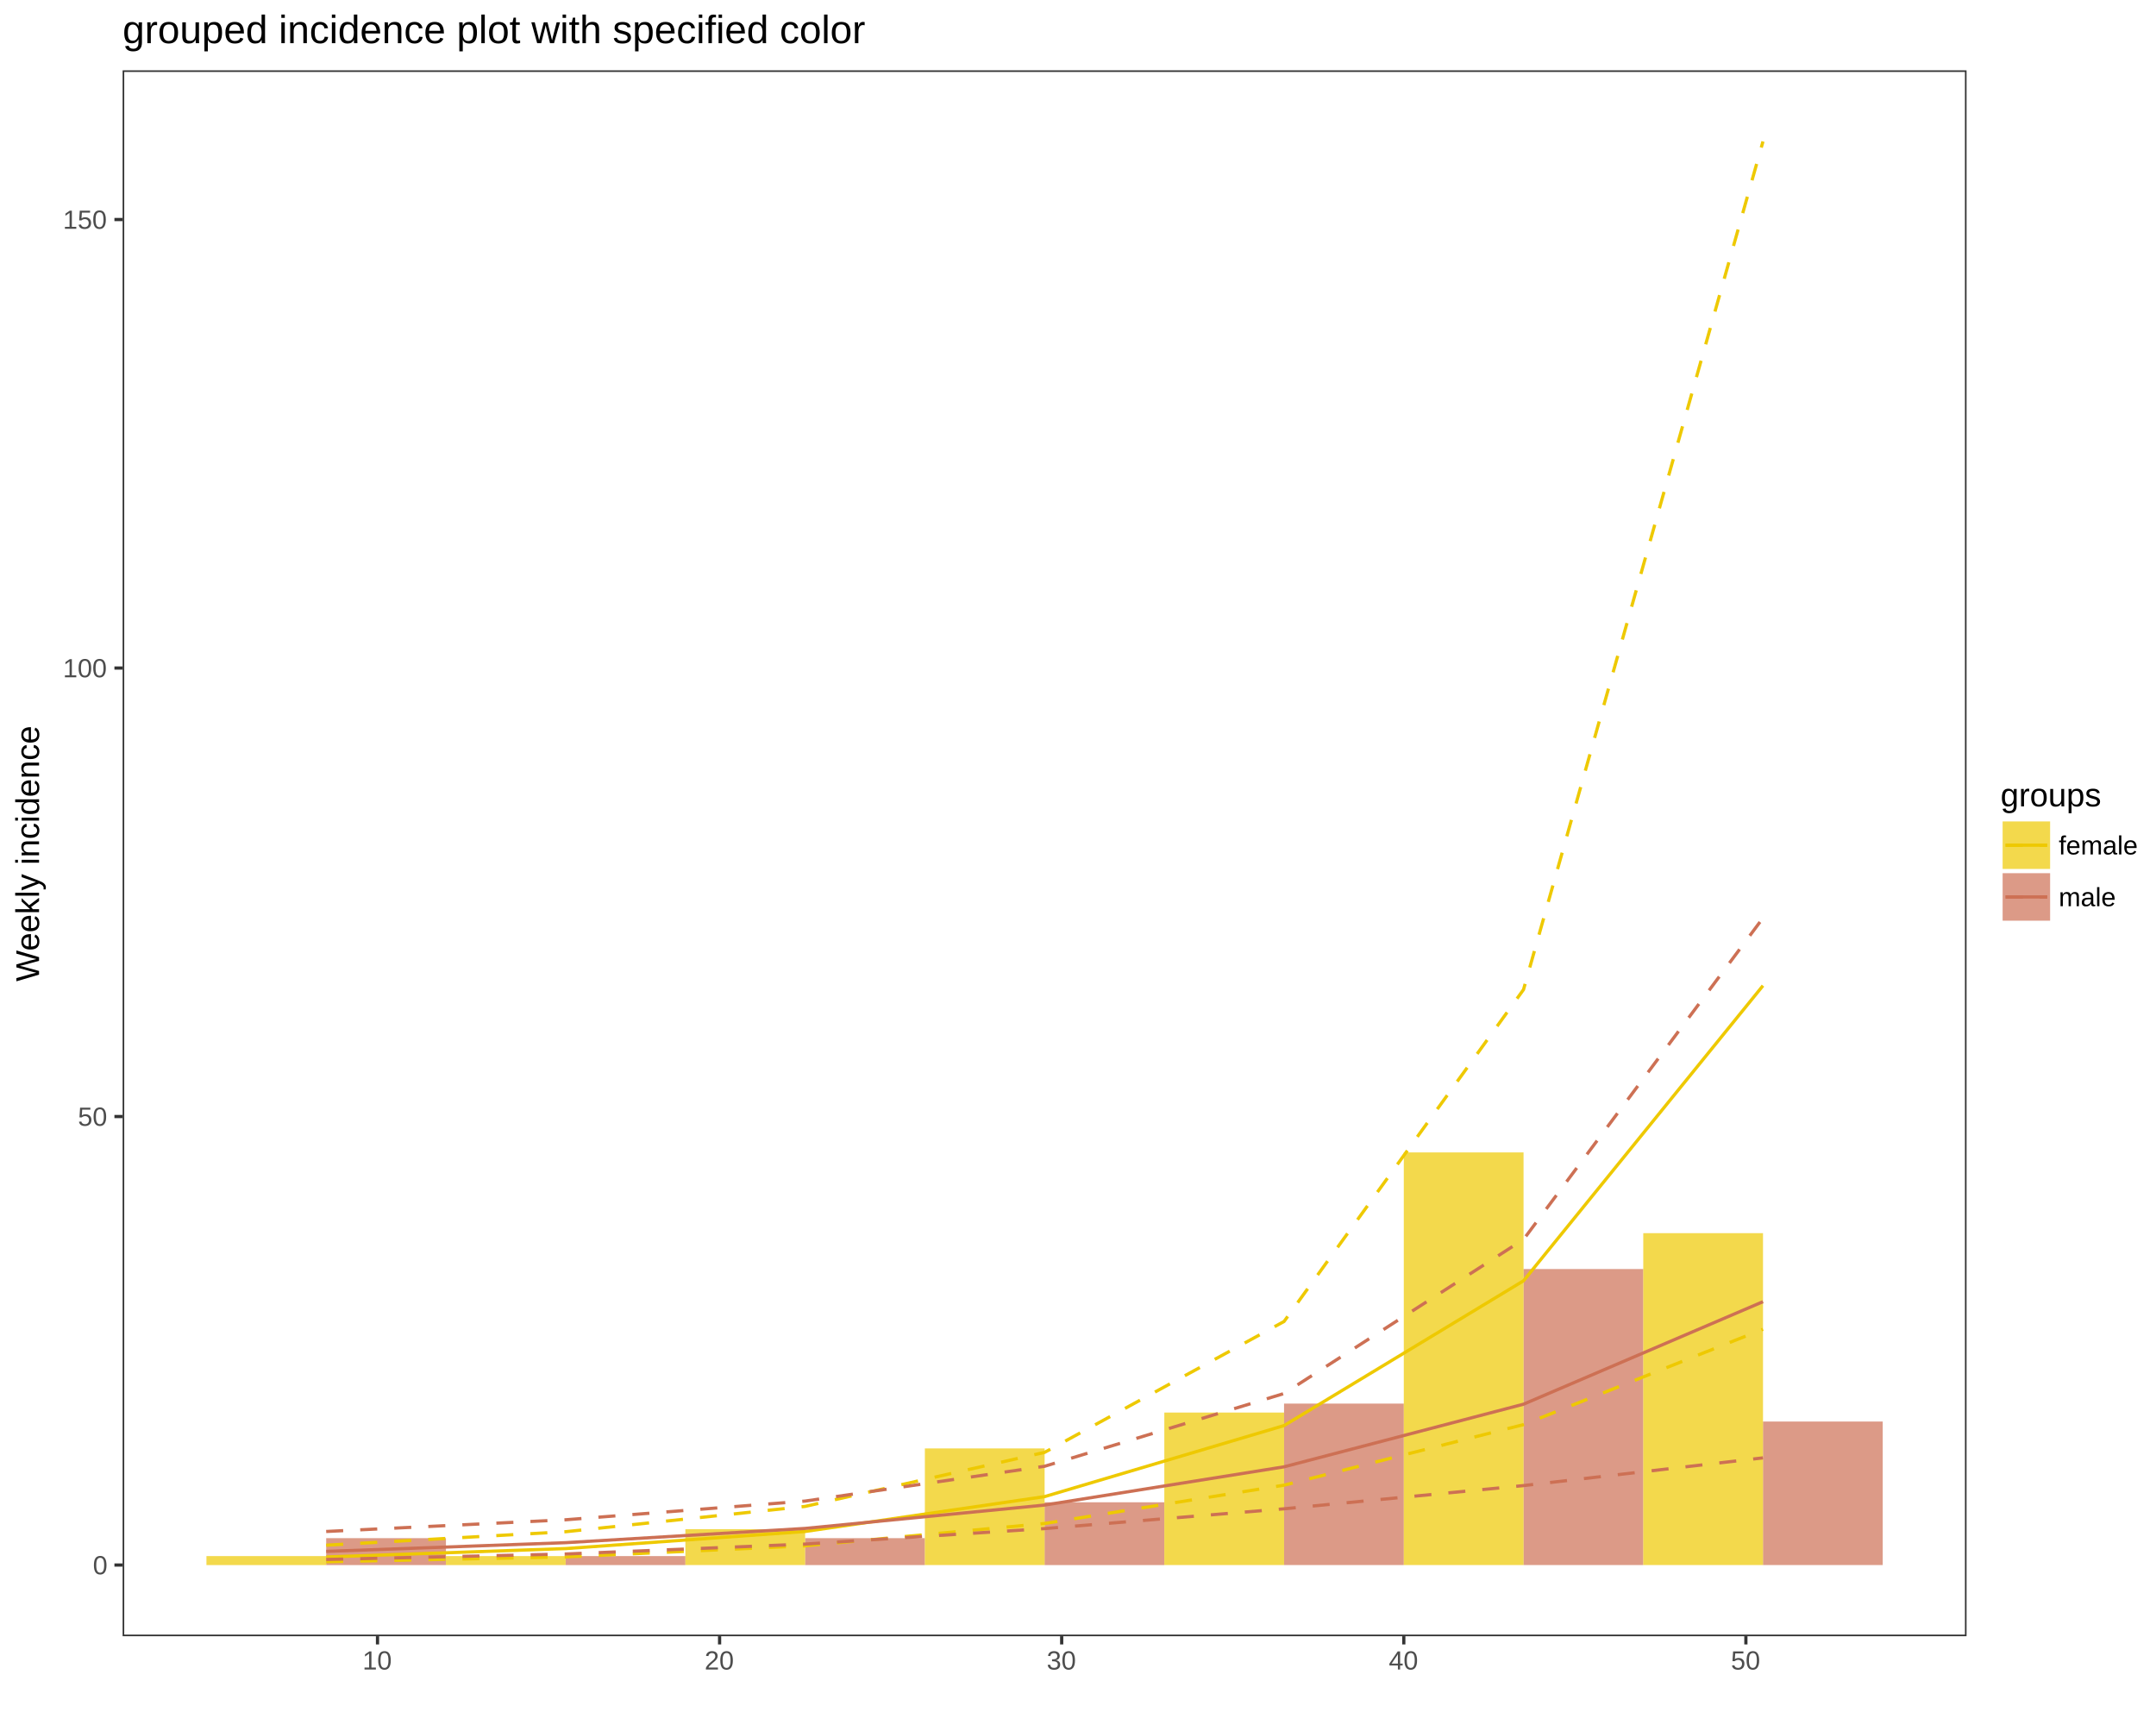
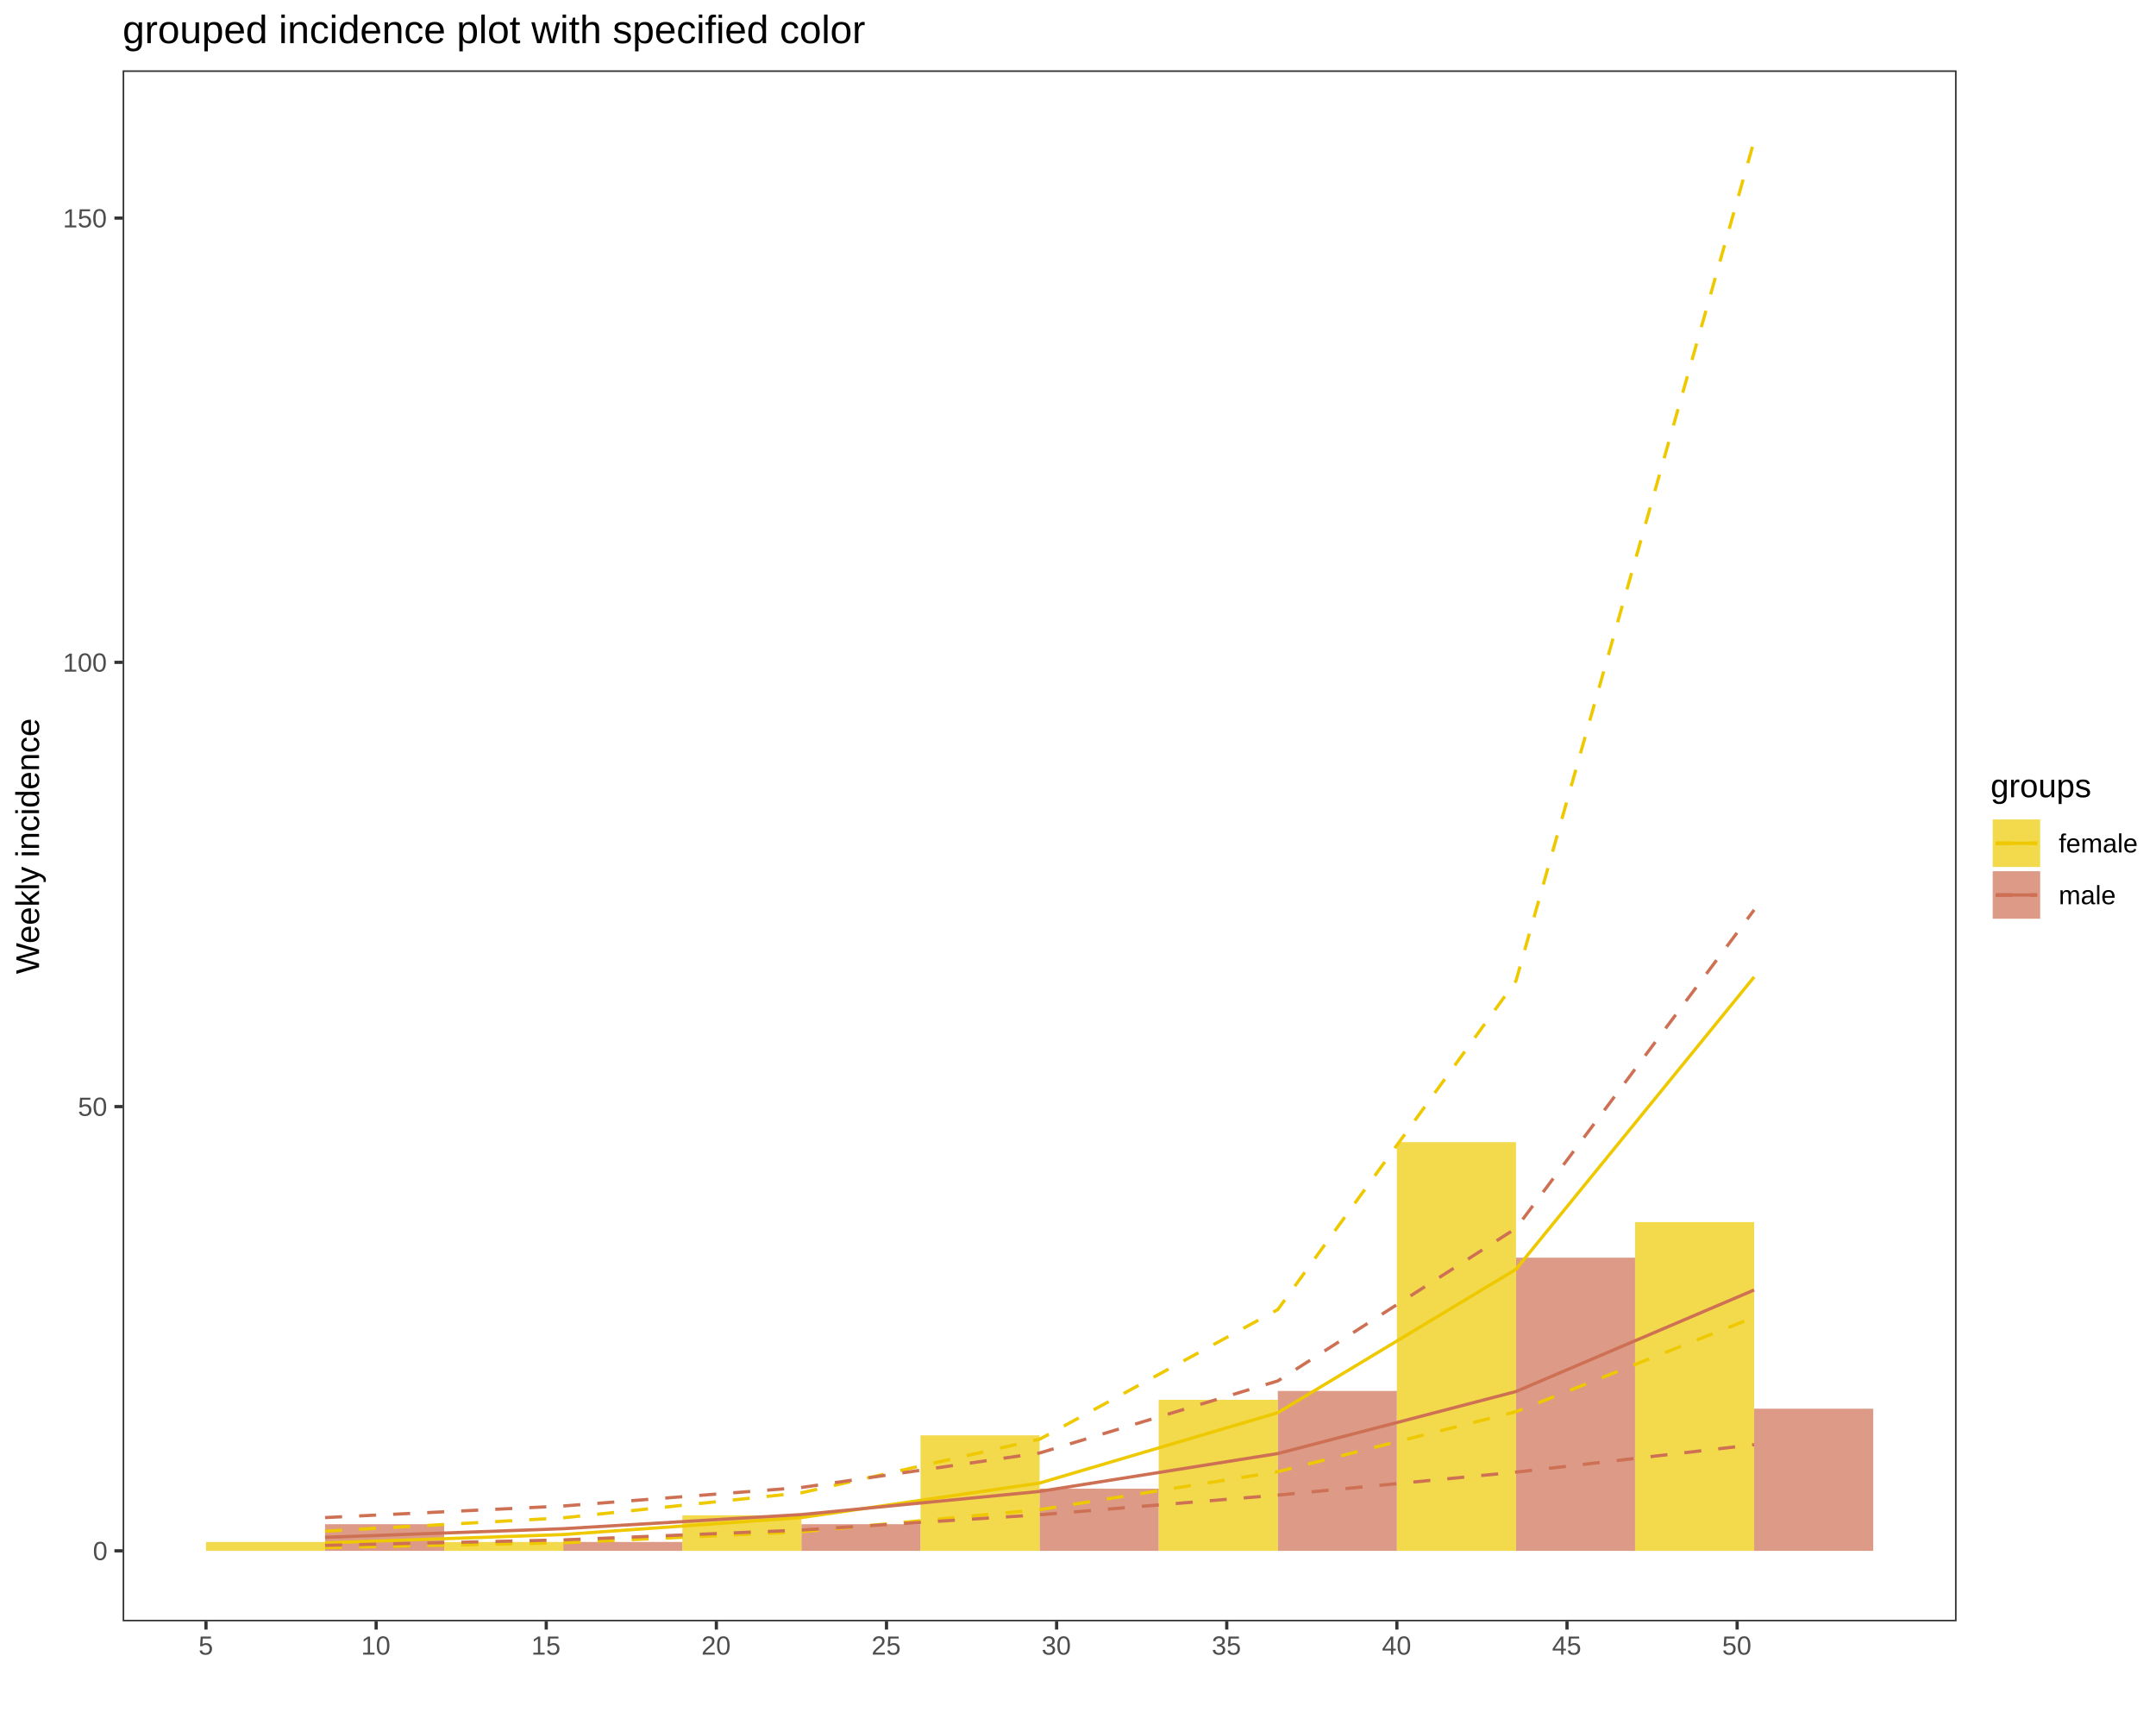
<svg xmlns="http://www.w3.org/2000/svg" viewBox="0 0 720.00 576.00">
  <defs>
    <style type="text/css">
    line, polyline, path, rect, circle {
      fill: none;
      stroke: #000000;
      stroke-linecap: round;
      stroke-linejoin: round;
      stroke-miterlimit: 10.00;
    }
  </style>
  </defs>
  <rect width="100%" height="100%" style="stroke: none; fill: #FFFFFF;" />
  <rect x="0.00" y="0.00" width="720.00" height="576.00" style="stroke-width: 1.07; stroke: #FFFFFF; fill: #FFFFFF;" />
  <defs>
-     <clipPath id="cpNDAuOTUzNHw2NTYuNzI5fDU0Ni4zNnwyMy40NzY3">
-       <rect x="40.95" y="23.48" width="615.78" height="522.88" />
+     <clipPath id="cpNDAuOTUzNHw2NTMuNDA5fDU0MS4zOTF8MjMuNDc2Nw==">
+       <rect x="40.95" y="23.48" width="612.46" height="517.91" />
    </clipPath>
  </defs>
-   <rect x="40.95" y="23.48" width="615.78" height="522.88" style="stroke-width: 1.07; stroke: none; fill: #FFFFFF;" clip-path="url(#cpNDAuOTUzNHw2NTYuNzI5fDU0Ni4zNnwyMy40NzY3)" />
-   <rect x="108.93" y="513.61" width="39.99" height="8.99" style="stroke-width: 1.07; stroke: none; stroke-linecap: butt; fill: #CD7054; fill-opacity: 0.70;" clip-path="url(#cpNDAuOTUzNHw2NTYuNzI5fDU0Ni4zNnwyMy40NzY3)" />
-   <rect x="68.94" y="519.60" width="39.99" height="3.00" style="stroke-width: 1.07; stroke: none; stroke-linecap: butt; fill: #EEC900; fill-opacity: 0.70;" clip-path="url(#cpNDAuOTUzNHw2NTYuNzI5fDU0Ni4zNnwyMy40NzY3)" />
-   <rect x="188.90" y="519.60" width="39.99" height="3.00" style="stroke-width: 1.07; stroke: none; stroke-linecap: butt; fill: #CD7054; fill-opacity: 0.70;" clip-path="url(#cpNDAuOTUzNHw2NTYuNzI5fDU0Ni4zNnwyMy40NzY3)" />
-   <rect x="148.91" y="519.60" width="39.99" height="3.00" style="stroke-width: 1.07; stroke: none; stroke-linecap: butt; fill: #EEC900; fill-opacity: 0.70;" clip-path="url(#cpNDAuOTUzNHw2NTYuNzI5fDU0Ni4zNnwyMy40NzY3)" />
-   <rect x="268.87" y="513.61" width="39.99" height="8.99" style="stroke-width: 1.07; stroke: none; stroke-linecap: butt; fill: #CD7054; fill-opacity: 0.70;" clip-path="url(#cpNDAuOTUzNHw2NTYuNzI5fDU0Ni4zNnwyMy40NzY3)" />
-   <rect x="228.88" y="510.61" width="39.99" height="11.98" style="stroke-width: 1.07; stroke: none; stroke-linecap: butt; fill: #EEC900; fill-opacity: 0.70;" clip-path="url(#cpNDAuOTUzNHw2NTYuNzI5fDU0Ni4zNnwyMy40NzY3)" />
-   <rect x="348.84" y="501.63" width="39.99" height="20.97" style="stroke-width: 1.07; stroke: none; stroke-linecap: butt; fill: #CD7054; fill-opacity: 0.70;" clip-path="url(#cpNDAuOTUzNHw2NTYuNzI5fDU0Ni4zNnwyMy40NzY3)" />
-   <rect x="308.86" y="483.65" width="39.99" height="38.94" style="stroke-width: 1.07; stroke: none; stroke-linecap: butt; fill: #EEC900; fill-opacity: 0.70;" clip-path="url(#cpNDAuOTUzNHw2NTYuNzI5fDU0Ni4zNnwyMy40NzY3)" />
-   <rect x="428.81" y="468.68" width="39.99" height="53.91" style="stroke-width: 1.07; stroke: none; stroke-linecap: butt; fill: #CD7054; fill-opacity: 0.70;" clip-path="url(#cpNDAuOTUzNHw2NTYuNzI5fDU0Ni4zNnwyMy40NzY3)" />
-   <rect x="388.83" y="471.67" width="39.99" height="50.92" style="stroke-width: 1.07; stroke: none; stroke-linecap: butt; fill: #EEC900; fill-opacity: 0.70;" clip-path="url(#cpNDAuOTUzNHw2NTYuNzI5fDU0Ni4zNnwyMy40NzY3)" />
-   <rect x="508.78" y="423.75" width="39.99" height="98.84" style="stroke-width: 1.07; stroke: none; stroke-linecap: butt; fill: #CD7054; fill-opacity: 0.70;" clip-path="url(#cpNDAuOTUzNHw2NTYuNzI5fDU0Ni4zNnwyMy40NzY3)" />
-   <rect x="468.80" y="384.81" width="39.99" height="137.78" style="stroke-width: 1.07; stroke: none; stroke-linecap: butt; fill: #EEC900; fill-opacity: 0.70;" clip-path="url(#cpNDAuOTUzNHw2NTYuNzI5fDU0Ni4zNnwyMy40NzY3)" />
-   <rect x="588.75" y="474.67" width="39.99" height="47.92" style="stroke-width: 1.07; stroke: none; stroke-linecap: butt; fill: #CD7054; fill-opacity: 0.70;" clip-path="url(#cpNDAuOTUzNHw2NTYuNzI5fDU0Ni4zNnwyMy40NzY3)" />
-   <rect x="548.77" y="411.77" width="39.99" height="110.82" style="stroke-width: 1.07; stroke: none; stroke-linecap: butt; fill: #EEC900; fill-opacity: 0.70;" clip-path="url(#cpNDAuOTUzNHw2NTYuNzI5fDU0Ni4zNnwyMy40NzY3)" />
-   <polyline points="108.93,519.89 188.90,517.09 268.87,511.38 348.84,499.74 428.81,476.02 508.78,427.67 588.75,329.12 " style="stroke-width: 1.07; stroke: #EEC900; stroke-linecap: butt;" clip-path="url(#cpNDAuOTUzNHw2NTYuNzI5fDU0Ni4zNnwyMy40NzY3)" />
-   <polyline points="108.93,518.03 188.90,515.12 268.87,510.36 348.84,502.56 428.81,489.79 508.78,468.88 588.75,434.65 " style="stroke-width: 1.07; stroke: #CD7054; stroke-linecap: butt;" clip-path="url(#cpNDAuOTUzNHw2NTYuNzI5fDU0Ni4zNnwyMy40NzY3)" />
-   <polyline points="108.93,521.49 188.90,519.87 268.87,516.17 348.84,508.71 428.81,495.92 508.78,475.70 588.75,443.85 " style="stroke-width: 1.07; stroke: #EEC900; stroke-dasharray: 5.69,5.69; stroke-linecap: butt;" clip-path="url(#cpNDAuOTUzNHw2NTYuNzI5fDU0Ni4zNnwyMy40NzY3)" />
-   <polyline points="108.93,520.73 188.90,518.90 268.87,515.59 348.84,510.42 428.81,503.81 508.78,496.06 588.75,486.80 " style="stroke-width: 1.07; stroke: #CD7054; stroke-dasharray: 5.69,5.69; stroke-linecap: butt;" clip-path="url(#cpNDAuOTUzNHw2NTYuNzI5fDU0Ni4zNnwyMy40NzY3)" />
-   <polyline points="108.93,515.96 188.90,511.46 268.87,503.01 348.84,484.97 428.81,441.26 508.78,330.44 588.75,47.24 " style="stroke-width: 1.07; stroke: #EEC900; stroke-dasharray: 5.69,5.69; stroke-linecap: butt;" clip-path="url(#cpNDAuOTUzNHw2NTYuNzI5fDU0Ni4zNnwyMy40NzY3)" />
-   <polyline points="108.93,511.38 188.90,507.47 268.87,501.23 348.84,489.61 428.81,465.31 508.78,413.87 588.75,306.52 " style="stroke-width: 1.07; stroke: #CD7054; stroke-dasharray: 5.69,5.69; stroke-linecap: butt;" clip-path="url(#cpNDAuOTUzNHw2NTYuNzI5fDU0Ni4zNnwyMy40NzY3)" />
-   <rect x="40.95" y="23.48" width="615.78" height="522.88" style="stroke-width: 1.07; stroke: #333333;" clip-path="url(#cpNDAuOTUzNHw2NTYuNzI5fDU0Ni4zNnwyMy40NzY3)" />
+   <rect x="40.95" y="23.48" width="612.46" height="517.91" style="stroke-width: 1.07; stroke: none; fill: #FFFFFF;" clip-path="url(#cpNDAuOTUzNHw2NTMuNDA5fDU0MS4zOTF8MjMuNDc2Nw==)" />
+   <rect x="108.56" y="508.95" width="39.77" height="8.90" style="stroke-width: 1.07; stroke: none; stroke-linecap: butt; fill: #CD7054; fill-opacity: 0.70;" clip-path="url(#cpNDAuOTUzNHw2NTMuNDA5fDU0MS4zOTF8MjMuNDc2Nw==)" />
+   <rect x="68.79" y="514.88" width="39.77" height="2.97" style="stroke-width: 1.07; stroke: none; stroke-linecap: butt; fill: #EEC900; fill-opacity: 0.70;" clip-path="url(#cpNDAuOTUzNHw2NTMuNDA5fDU0MS4zOTF8MjMuNDc2Nw==)" />
+   <rect x="188.10" y="514.88" width="39.77" height="2.97" style="stroke-width: 1.07; stroke: none; stroke-linecap: butt; fill: #CD7054; fill-opacity: 0.70;" clip-path="url(#cpNDAuOTUzNHw2NTMuNDA5fDU0MS4zOTF8MjMuNDc2Nw==)" />
+   <rect x="148.33" y="514.88" width="39.77" height="2.97" style="stroke-width: 1.07; stroke: none; stroke-linecap: butt; fill: #EEC900; fill-opacity: 0.70;" clip-path="url(#cpNDAuOTUzNHw2NTMuNDA5fDU0MS4zOTF8MjMuNDc2Nw==)" />
+   <rect x="267.64" y="508.95" width="39.77" height="8.90" style="stroke-width: 1.07; stroke: none; stroke-linecap: butt; fill: #CD7054; fill-opacity: 0.70;" clip-path="url(#cpNDAuOTUzNHw2NTMuNDA5fDU0MS4zOTF8MjMuNDc2Nw==)" />
+   <rect x="227.87" y="505.98" width="39.77" height="11.87" style="stroke-width: 1.07; stroke: none; stroke-linecap: butt; fill: #EEC900; fill-opacity: 0.70;" clip-path="url(#cpNDAuOTUzNHw2NTMuNDA5fDU0MS4zOTF8MjMuNDc2Nw==)" />
+   <rect x="347.18" y="497.08" width="39.77" height="20.77" style="stroke-width: 1.07; stroke: none; stroke-linecap: butt; fill: #CD7054; fill-opacity: 0.70;" clip-path="url(#cpNDAuOTUzNHw2NTMuNDA5fDU0MS4zOTF8MjMuNDc2Nw==)" />
+   <rect x="307.41" y="479.28" width="39.77" height="38.57" style="stroke-width: 1.07; stroke: none; stroke-linecap: butt; fill: #EEC900; fill-opacity: 0.70;" clip-path="url(#cpNDAuOTUzNHw2NTMuNDA5fDU0MS4zOTF8MjMuNDc2Nw==)" />
+   <rect x="426.72" y="464.45" width="39.77" height="53.40" style="stroke-width: 1.07; stroke: none; stroke-linecap: butt; fill: #CD7054; fill-opacity: 0.70;" clip-path="url(#cpNDAuOTUzNHw2NTMuNDA5fDU0MS4zOTF8MjMuNDc2Nw==)" />
+   <rect x="386.95" y="467.41" width="39.77" height="50.44" style="stroke-width: 1.07; stroke: none; stroke-linecap: butt; fill: #EEC900; fill-opacity: 0.70;" clip-path="url(#cpNDAuOTUzNHw2NTMuNDA5fDU0MS4zOTF8MjMuNDc2Nw==)" />
+   <rect x="506.26" y="419.95" width="39.77" height="97.90" style="stroke-width: 1.07; stroke: none; stroke-linecap: butt; fill: #CD7054; fill-opacity: 0.70;" clip-path="url(#cpNDAuOTUzNHw2NTMuNDA5fDU0MS4zOTF8MjMuNDc2Nw==)" />
+   <rect x="466.49" y="381.38" width="39.77" height="136.47" style="stroke-width: 1.07; stroke: none; stroke-linecap: butt; fill: #EEC900; fill-opacity: 0.70;" clip-path="url(#cpNDAuOTUzNHw2NTMuNDA5fDU0MS4zOTF8MjMuNDc2Nw==)" />
+   <rect x="585.80" y="470.38" width="39.77" height="47.47" style="stroke-width: 1.07; stroke: none; stroke-linecap: butt; fill: #CD7054; fill-opacity: 0.70;" clip-path="url(#cpNDAuOTUzNHw2NTMuNDA5fDU0MS4zOTF8MjMuNDc2Nw==)" />
+   <rect x="546.03" y="408.08" width="39.77" height="109.77" style="stroke-width: 1.07; stroke: none; stroke-linecap: butt; fill: #EEC900; fill-opacity: 0.70;" clip-path="url(#cpNDAuOTUzNHw2NTMuNDA5fDU0MS4zOTF8MjMuNDc2Nw==)" />
+   <polyline points="108.56,515.18 188.10,512.40 267.64,506.74 347.18,495.21 426.72,471.72 506.26,423.83 585.80,326.22 " style="stroke-width: 1.07; stroke: #EEC900; stroke-linecap: butt;" clip-path="url(#cpNDAuOTUzNHw2NTMuNDA5fDU0MS4zOTF8MjMuNDc2Nw==)" />
+   <polyline points="108.56,513.33 188.10,510.45 267.64,505.73 347.18,498.01 426.72,485.36 506.26,464.65 585.80,430.74 " style="stroke-width: 1.07; stroke: #CD7054; stroke-linecap: butt;" clip-path="url(#cpNDAuOTUzNHw2NTMuNDA5fDU0MS4zOTF8MjMuNDc2Nw==)" />
+   <polyline points="108.56,516.76 188.10,515.16 267.64,511.49 347.18,504.10 426.72,491.43 506.26,471.40 585.80,439.85 " style="stroke-width: 1.07; stroke: #EEC900; stroke-dasharray: 5.69,5.69; stroke-linecap: butt;" clip-path="url(#cpNDAuOTUzNHw2NTMuNDA5fDU0MS4zOTF8MjMuNDc2Nw==)" />
+   <polyline points="108.56,516.01 188.10,514.19 267.64,510.91 347.18,505.80 426.72,499.24 506.26,491.57 585.80,482.40 " style="stroke-width: 1.07; stroke: #CD7054; stroke-dasharray: 5.69,5.69; stroke-linecap: butt;" clip-path="url(#cpNDAuOTUzNHw2NTMuNDA5fDU0MS4zOTF8MjMuNDc2Nw==)" />
+   <polyline points="108.56,511.28 188.10,506.82 267.64,498.46 347.18,480.58 426.72,437.29 506.26,327.53 585.80,47.02 " style="stroke-width: 1.07; stroke: #EEC900; stroke-dasharray: 5.69,5.69; stroke-linecap: butt;" clip-path="url(#cpNDAuOTUzNHw2NTMuNDA5fDU0MS4zOTF8MjMuNDc2Nw==)" />
+   <polyline points="108.56,506.74 188.10,502.87 267.64,496.69 347.18,485.18 426.72,461.11 506.26,410.16 585.80,303.83 " style="stroke-width: 1.07; stroke: #CD7054; stroke-dasharray: 5.69,5.69; stroke-linecap: butt;" clip-path="url(#cpNDAuOTUzNHw2NTMuNDA5fDU0MS4zOTF8MjMuNDc2Nw==)" />
+   <rect x="40.95" y="23.48" width="612.46" height="517.91" style="stroke-width: 1.07; stroke: #333333;" clip-path="url(#cpNDAuOTUzNHw2NTMuNDA5fDU0MS4zOTF8MjMuNDc2Nw==)" />
  <defs>
    <clipPath id="cpMHw3MjB8NTc2fDA=">
      <rect x="0.00" y="0.00" width="720.00" height="576.00" />
    </clipPath>
  </defs>
  <g clip-path="url(#cpMHw3MjB8NTc2fDA=)">
-     <text x="31.02" y="525.69" style="font-size: 8.80px; fill: #4D4D4D; font-family: Liberation Sans;" textLength="5.01px" lengthAdjust="spacingAndGlyphs">0</text>
+     <text x="31.02" y="520.94" style="font-size: 8.80px; fill: #4D4D4D; font-family: Liberation Sans;" textLength="5.01px" lengthAdjust="spacingAndGlyphs">0</text>
  </g>
  <g clip-path="url(#cpMHw3MjB8NTc2fDA=)">
-     <text x="26.01" y="375.92" style="font-size: 8.80px; fill: #4D4D4D; font-family: Liberation Sans;" textLength="10.01px" lengthAdjust="spacingAndGlyphs">50</text>
+     <text x="26.01" y="372.60" style="font-size: 8.80px; fill: #4D4D4D; font-family: Liberation Sans;" textLength="10.01px" lengthAdjust="spacingAndGlyphs">50</text>
  </g>
  <g clip-path="url(#cpMHw3MjB8NTc2fDA=)">
-     <text x="21.01" y="226.16" style="font-size: 8.80px; fill: #4D4D4D; font-family: Liberation Sans;" textLength="15.02px" lengthAdjust="spacingAndGlyphs">100</text>
+     <text x="21.01" y="224.27" style="font-size: 8.80px; fill: #4D4D4D; font-family: Liberation Sans;" textLength="15.02px" lengthAdjust="spacingAndGlyphs">100</text>
  </g>
  <g clip-path="url(#cpMHw3MjB8NTc2fDA=)">
-     <text x="21.01" y="76.40" style="font-size: 8.80px; fill: #4D4D4D; font-family: Liberation Sans;" textLength="15.02px" lengthAdjust="spacingAndGlyphs">150</text>
+     <text x="21.01" y="75.93" style="font-size: 8.80px; fill: #4D4D4D; font-family: Liberation Sans;" textLength="15.02px" lengthAdjust="spacingAndGlyphs">150</text>
  </g>
-   <polyline points="38.21,522.59 40.95,522.59 " style="stroke-width: 1.07; stroke: #333333; stroke-linecap: butt;" clip-path="url(#cpMHw3MjB8NTc2fDA=)" />
-   <polyline points="38.21,372.83 40.95,372.83 " style="stroke-width: 1.07; stroke: #333333; stroke-linecap: butt;" clip-path="url(#cpMHw3MjB8NTc2fDA=)" />
-   <polyline points="38.21,223.07 40.95,223.07 " style="stroke-width: 1.07; stroke: #333333; stroke-linecap: butt;" clip-path="url(#cpMHw3MjB8NTc2fDA=)" />
-   <polyline points="38.21,73.31 40.95,73.31 " style="stroke-width: 1.07; stroke: #333333; stroke-linecap: butt;" clip-path="url(#cpMHw3MjB8NTc2fDA=)" />
-   <polyline points="126.07,549.10 126.07,546.36 " style="stroke-width: 1.07; stroke: #333333; stroke-linecap: butt;" clip-path="url(#cpMHw3MjB8NTc2fDA=)" />
-   <polyline points="240.31,549.10 240.31,546.36 " style="stroke-width: 1.07; stroke: #333333; stroke-linecap: butt;" clip-path="url(#cpMHw3MjB8NTc2fDA=)" />
-   <polyline points="354.55,549.10 354.55,546.36 " style="stroke-width: 1.07; stroke: #333333; stroke-linecap: butt;" clip-path="url(#cpMHw3MjB8NTc2fDA=)" />
-   <polyline points="468.80,549.10 468.80,546.36 " style="stroke-width: 1.07; stroke: #333333; stroke-linecap: butt;" clip-path="url(#cpMHw3MjB8NTc2fDA=)" />
-   <polyline points="583.04,549.10 583.04,546.36 " style="stroke-width: 1.07; stroke: #333333; stroke-linecap: butt;" clip-path="url(#cpMHw3MjB8NTc2fDA=)" />
+   <polyline points="38.21,517.85 40.95,517.85 " style="stroke-width: 1.07; stroke: #333333; stroke-linecap: butt;" clip-path="url(#cpMHw3MjB8NTc2fDA=)" />
+   <polyline points="38.21,369.51 40.95,369.51 " style="stroke-width: 1.07; stroke: #333333; stroke-linecap: butt;" clip-path="url(#cpMHw3MjB8NTc2fDA=)" />
+   <polyline points="38.21,221.17 40.95,221.17 " style="stroke-width: 1.07; stroke: #333333; stroke-linecap: butt;" clip-path="url(#cpMHw3MjB8NTc2fDA=)" />
+   <polyline points="38.21,72.83 40.95,72.83 " style="stroke-width: 1.07; stroke: #333333; stroke-linecap: butt;" clip-path="url(#cpMHw3MjB8NTc2fDA=)" />
+   <polyline points="68.79,544.13 68.79,541.39 " style="stroke-width: 1.07; stroke: #333333; stroke-linecap: butt;" clip-path="url(#cpMHw3MjB8NTc2fDA=)" />
+   <polyline points="125.61,544.13 125.61,541.39 " style="stroke-width: 1.07; stroke: #333333; stroke-linecap: butt;" clip-path="url(#cpMHw3MjB8NTc2fDA=)" />
+   <polyline points="182.42,544.13 182.42,541.39 " style="stroke-width: 1.07; stroke: #333333; stroke-linecap: butt;" clip-path="url(#cpMHw3MjB8NTc2fDA=)" />
+   <polyline points="239.23,544.13 239.23,541.39 " style="stroke-width: 1.07; stroke: #333333; stroke-linecap: butt;" clip-path="url(#cpMHw3MjB8NTc2fDA=)" />
+   <polyline points="296.05,544.13 296.05,541.39 " style="stroke-width: 1.07; stroke: #333333; stroke-linecap: butt;" clip-path="url(#cpMHw3MjB8NTc2fDA=)" />
+   <polyline points="352.86,544.13 352.86,541.39 " style="stroke-width: 1.07; stroke: #333333; stroke-linecap: butt;" clip-path="url(#cpMHw3MjB8NTc2fDA=)" />
+   <polyline points="409.68,544.13 409.68,541.39 " style="stroke-width: 1.07; stroke: #333333; stroke-linecap: butt;" clip-path="url(#cpMHw3MjB8NTc2fDA=)" />
+   <polyline points="466.49,544.13 466.49,541.39 " style="stroke-width: 1.07; stroke: #333333; stroke-linecap: butt;" clip-path="url(#cpMHw3MjB8NTc2fDA=)" />
+   <polyline points="523.31,544.13 523.31,541.39 " style="stroke-width: 1.07; stroke: #333333; stroke-linecap: butt;" clip-path="url(#cpMHw3MjB8NTc2fDA=)" />
+   <polyline points="580.12,544.13 580.12,541.39 " style="stroke-width: 1.07; stroke: #333333; stroke-linecap: butt;" clip-path="url(#cpMHw3MjB8NTc2fDA=)" />
  <g clip-path="url(#cpMHw3MjB8NTc2fDA=)">
-     <text x="121.06" y="557.48" style="font-size: 8.80px; fill: #4D4D4D; font-family: Liberation Sans;" textLength="10.01px" lengthAdjust="spacingAndGlyphs">10</text>
+     <text x="66.29" y="552.51" style="font-size: 8.80px; fill: #4D4D4D; font-family: Liberation Sans;" textLength="5.01px" lengthAdjust="spacingAndGlyphs">5</text>
  </g>
  <g clip-path="url(#cpMHw3MjB8NTc2fDA=)">
-     <text x="235.30" y="557.48" style="font-size: 8.80px; fill: #4D4D4D; font-family: Liberation Sans;" textLength="10.01px" lengthAdjust="spacingAndGlyphs">20</text>
+     <text x="120.60" y="552.51" style="font-size: 8.80px; fill: #4D4D4D; font-family: Liberation Sans;" textLength="10.01px" lengthAdjust="spacingAndGlyphs">10</text>
  </g>
  <g clip-path="url(#cpMHw3MjB8NTc2fDA=)">
-     <text x="349.55" y="557.48" style="font-size: 8.80px; fill: #4D4D4D; font-family: Liberation Sans;" textLength="10.01px" lengthAdjust="spacingAndGlyphs">30</text>
+     <text x="177.42" y="552.51" style="font-size: 8.80px; fill: #4D4D4D; font-family: Liberation Sans;" textLength="10.01px" lengthAdjust="spacingAndGlyphs">15</text>
  </g>
  <g clip-path="url(#cpMHw3MjB8NTc2fDA=)">
-     <text x="463.79" y="557.48" style="font-size: 8.80px; fill: #4D4D4D; font-family: Liberation Sans;" textLength="10.01px" lengthAdjust="spacingAndGlyphs">40</text>
+     <text x="234.23" y="552.51" style="font-size: 8.80px; fill: #4D4D4D; font-family: Liberation Sans;" textLength="10.01px" lengthAdjust="spacingAndGlyphs">20</text>
  </g>
  <g clip-path="url(#cpMHw3MjB8NTc2fDA=)">
-     <text x="578.04" y="557.48" style="font-size: 8.80px; fill: #4D4D4D; font-family: Liberation Sans;" textLength="10.01px" lengthAdjust="spacingAndGlyphs">50</text>
+     <text x="291.04" y="552.51" style="font-size: 8.80px; fill: #4D4D4D; font-family: Liberation Sans;" textLength="10.01px" lengthAdjust="spacingAndGlyphs">25</text>
  </g>
  <g clip-path="url(#cpMHw3MjB8NTc2fDA=)">
-     <text transform="translate(13.04,327.72) rotate(-90)" style="font-size: 11.00px; font-family: Liberation Sans;" textLength="85.59px" lengthAdjust="spacingAndGlyphs">Weekly incidence</text>
-   </g>
-   <rect x="668.07" y="261.70" width="46.45" height="46.44" style="stroke-width: 1.07; stroke: none; fill: #FFFFFF;" clip-path="url(#cpMHw3MjB8NTc2fDA=)" />
-   <g clip-path="url(#cpMHw3MjB8NTc2fDA=)">
-     <text x="668.07" y="269.26" style="font-size: 11.00px; font-family: Liberation Sans;" textLength="33.63px" lengthAdjust="spacingAndGlyphs">groups</text>
-   </g>
-   <rect x="668.07" y="273.58" width="17.28" height="17.28" style="stroke-width: 1.07; stroke: none; fill: #FFFFFF;" clip-path="url(#cpMHw3MjB8NTc2fDA=)" />
-   <rect x="668.78" y="274.29" width="15.86" height="15.86" style="stroke-width: 1.07; stroke: none; stroke-linejoin: miter; fill: #EEC900; fill-opacity: 0.70;" clip-path="url(#cpMHw3MjB8NTc2fDA=)" />
-   <line x1="669.80" y1="282.22" x2="683.62" y2="282.22" style="stroke-width: 1.07; stroke: #EEC900; stroke-linecap: butt;" clip-path="url(#cpMHw3MjB8NTc2fDA=)" />
-   <line x1="669.80" y1="282.22" x2="683.62" y2="282.22" style="stroke-width: 1.07; stroke: #EEC900; stroke-dasharray: 5.69,5.69; stroke-linecap: butt;" clip-path="url(#cpMHw3MjB8NTc2fDA=)" />
-   <line x1="669.80" y1="282.22" x2="683.62" y2="282.22" style="stroke-width: 1.07; stroke: #EEC900; stroke-dasharray: 5.69,5.69; stroke-linecap: butt;" clip-path="url(#cpMHw3MjB8NTc2fDA=)" />
-   <rect x="668.07" y="290.86" width="17.28" height="17.28" style="stroke-width: 1.07; stroke: none; fill: #FFFFFF;" clip-path="url(#cpMHw3MjB8NTc2fDA=)" />
-   <rect x="668.78" y="291.57" width="15.86" height="15.86" style="stroke-width: 1.07; stroke: none; stroke-linejoin: miter; fill: #CD7054; fill-opacity: 0.70;" clip-path="url(#cpMHw3MjB8NTc2fDA=)" />
-   <line x1="669.80" y1="299.50" x2="683.62" y2="299.50" style="stroke-width: 1.07; stroke: #CD7054; stroke-linecap: butt;" clip-path="url(#cpMHw3MjB8NTc2fDA=)" />
-   <line x1="669.80" y1="299.50" x2="683.62" y2="299.50" style="stroke-width: 1.07; stroke: #CD7054; stroke-dasharray: 5.69,5.69; stroke-linecap: butt;" clip-path="url(#cpMHw3MjB8NTc2fDA=)" />
-   <line x1="669.80" y1="299.50" x2="683.62" y2="299.50" style="stroke-width: 1.07; stroke: #CD7054; stroke-dasharray: 5.69,5.69; stroke-linecap: butt;" clip-path="url(#cpMHw3MjB8NTc2fDA=)" />
-   <g clip-path="url(#cpMHw3MjB8NTc2fDA=)">
-     <text x="687.51" y="285.31" style="font-size: 8.80px; font-family: Liberation Sans;" textLength="27.01px" lengthAdjust="spacingAndGlyphs">female</text>
+     <text x="347.86" y="552.51" style="font-size: 8.80px; fill: #4D4D4D; font-family: Liberation Sans;" textLength="10.01px" lengthAdjust="spacingAndGlyphs">30</text>
  </g>
  <g clip-path="url(#cpMHw3MjB8NTc2fDA=)">
-     <text x="687.51" y="302.59" style="font-size: 8.80px; font-family: Liberation Sans;" textLength="19.51px" lengthAdjust="spacingAndGlyphs">male</text>
+     <text x="404.67" y="552.51" style="font-size: 8.80px; fill: #4D4D4D; font-family: Liberation Sans;" textLength="10.01px" lengthAdjust="spacingAndGlyphs">35</text>
+   </g>
+   <g clip-path="url(#cpMHw3MjB8NTc2fDA=)">
+     <text x="461.49" y="552.51" style="font-size: 8.80px; fill: #4D4D4D; font-family: Liberation Sans;" textLength="10.01px" lengthAdjust="spacingAndGlyphs">40</text>
+   </g>
+   <g clip-path="url(#cpMHw3MjB8NTc2fDA=)">
+     <text x="518.30" y="552.51" style="font-size: 8.80px; fill: #4D4D4D; font-family: Liberation Sans;" textLength="10.01px" lengthAdjust="spacingAndGlyphs">45</text>
+   </g>
+   <g clip-path="url(#cpMHw3MjB8NTc2fDA=)">
+     <text x="575.11" y="552.51" style="font-size: 8.80px; fill: #4D4D4D; font-family: Liberation Sans;" textLength="10.01px" lengthAdjust="spacingAndGlyphs">50</text>
+   </g>
+   <g clip-path="url(#cpMHw3MjB8NTc2fDA=)">
+     <text transform="translate(13.04,325.23) rotate(-90)" style="font-size: 11.00px; font-family: Liberation Sans;" textLength="85.59px" lengthAdjust="spacingAndGlyphs">Weekly incidence</text>
+   </g>
+   <rect x="664.75" y="257.39" width="49.77" height="50.09" style="stroke-width: 1.07; stroke: none; fill: #FFFFFF;" clip-path="url(#cpMHw3MjB8NTc2fDA=)" />
+   <g clip-path="url(#cpMHw3MjB8NTc2fDA=)">
+     <text x="664.75" y="266.20" style="font-size: 11.00px; font-family: Liberation Sans;" textLength="33.63px" lengthAdjust="spacingAndGlyphs">groups</text>
+   </g>
+   <rect x="664.75" y="272.92" width="17.28" height="17.28" style="stroke-width: 1.07; stroke: none; fill: #FFFFFF;" clip-path="url(#cpMHw3MjB8NTc2fDA=)" />
+   <rect x="665.46" y="273.63" width="15.86" height="15.86" style="stroke-width: 1.07; stroke: none; stroke-linejoin: miter; fill: #EEC900; fill-opacity: 0.70;" clip-path="url(#cpMHw3MjB8NTc2fDA=)" />
+   <line x1="666.48" y1="281.56" x2="680.30" y2="281.56" style="stroke-width: 1.07; stroke: #EEC900; stroke-linecap: butt;" clip-path="url(#cpMHw3MjB8NTc2fDA=)" />
+   <line x1="666.48" y1="281.56" x2="680.30" y2="281.56" style="stroke-width: 1.07; stroke: #EEC900; stroke-dasharray: 5.69,5.69; stroke-linecap: butt;" clip-path="url(#cpMHw3MjB8NTc2fDA=)" />
+   <line x1="666.48" y1="281.56" x2="680.30" y2="281.56" style="stroke-width: 1.07; stroke: #EEC900; stroke-dasharray: 5.69,5.69; stroke-linecap: butt;" clip-path="url(#cpMHw3MjB8NTc2fDA=)" />
+   <rect x="664.75" y="290.20" width="17.28" height="17.28" style="stroke-width: 1.07; stroke: none; fill: #FFFFFF;" clip-path="url(#cpMHw3MjB8NTc2fDA=)" />
+   <rect x="665.46" y="290.91" width="15.86" height="15.86" style="stroke-width: 1.07; stroke: none; stroke-linejoin: miter; fill: #CD7054; fill-opacity: 0.70;" clip-path="url(#cpMHw3MjB8NTc2fDA=)" />
+   <line x1="666.48" y1="298.84" x2="680.30" y2="298.84" style="stroke-width: 1.07; stroke: #CD7054; stroke-linecap: butt;" clip-path="url(#cpMHw3MjB8NTc2fDA=)" />
+   <line x1="666.48" y1="298.84" x2="680.30" y2="298.84" style="stroke-width: 1.07; stroke: #CD7054; stroke-dasharray: 5.69,5.69; stroke-linecap: butt;" clip-path="url(#cpMHw3MjB8NTc2fDA=)" />
+   <line x1="666.48" y1="298.84" x2="680.30" y2="298.84" style="stroke-width: 1.07; stroke: #CD7054; stroke-dasharray: 5.69,5.69; stroke-linecap: butt;" clip-path="url(#cpMHw3MjB8NTc2fDA=)" />
+   <g clip-path="url(#cpMHw3MjB8NTc2fDA=)">
+     <text x="687.51" y="284.65" style="font-size: 8.80px; font-family: Liberation Sans;" textLength="27.01px" lengthAdjust="spacingAndGlyphs">female</text>
+   </g>
+   <g clip-path="url(#cpMHw3MjB8NTc2fDA=)">
+     <text x="687.51" y="301.93" style="font-size: 8.80px; font-family: Liberation Sans;" textLength="19.51px" lengthAdjust="spacingAndGlyphs">male</text>
  </g>
  <g clip-path="url(#cpMHw3MjB8NTc2fDA=)">
    <text x="40.95" y="14.42" style="font-size: 13.20px; font-family: Liberation Sans;" textLength="244.26px" lengthAdjust="spacingAndGlyphs">grouped incidence plot with specified color</text>
  </g>
</svg>
